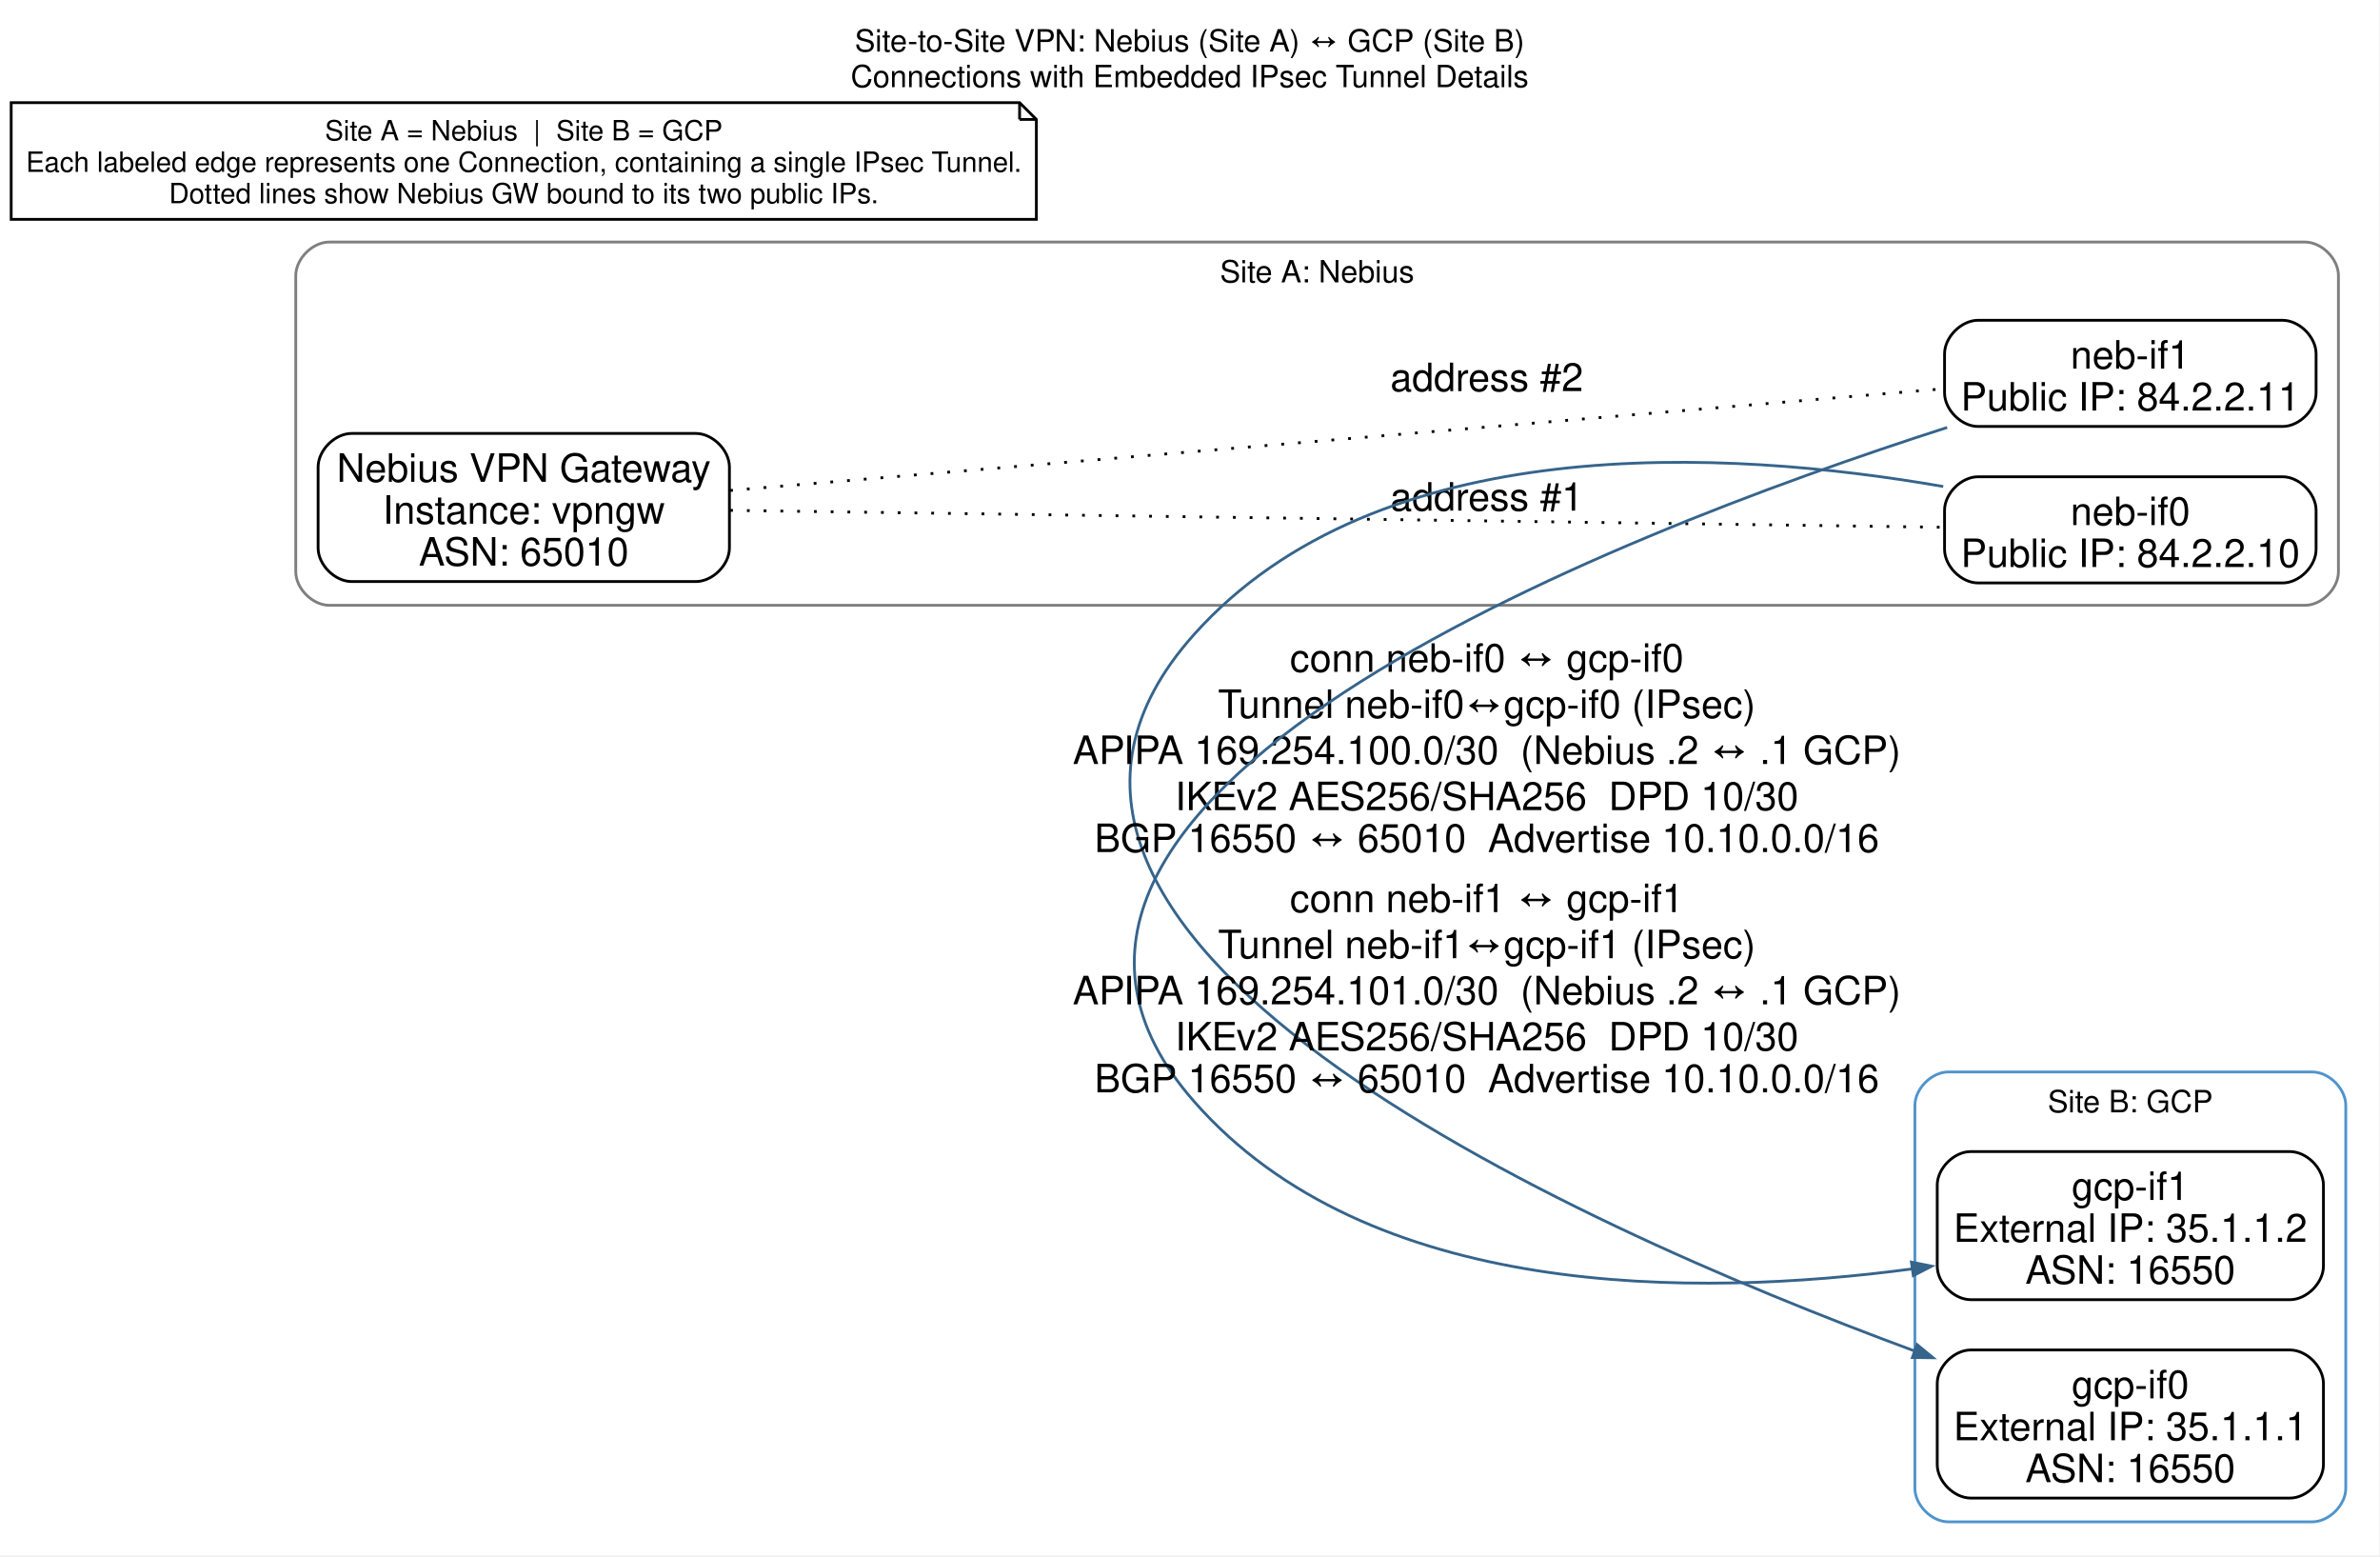
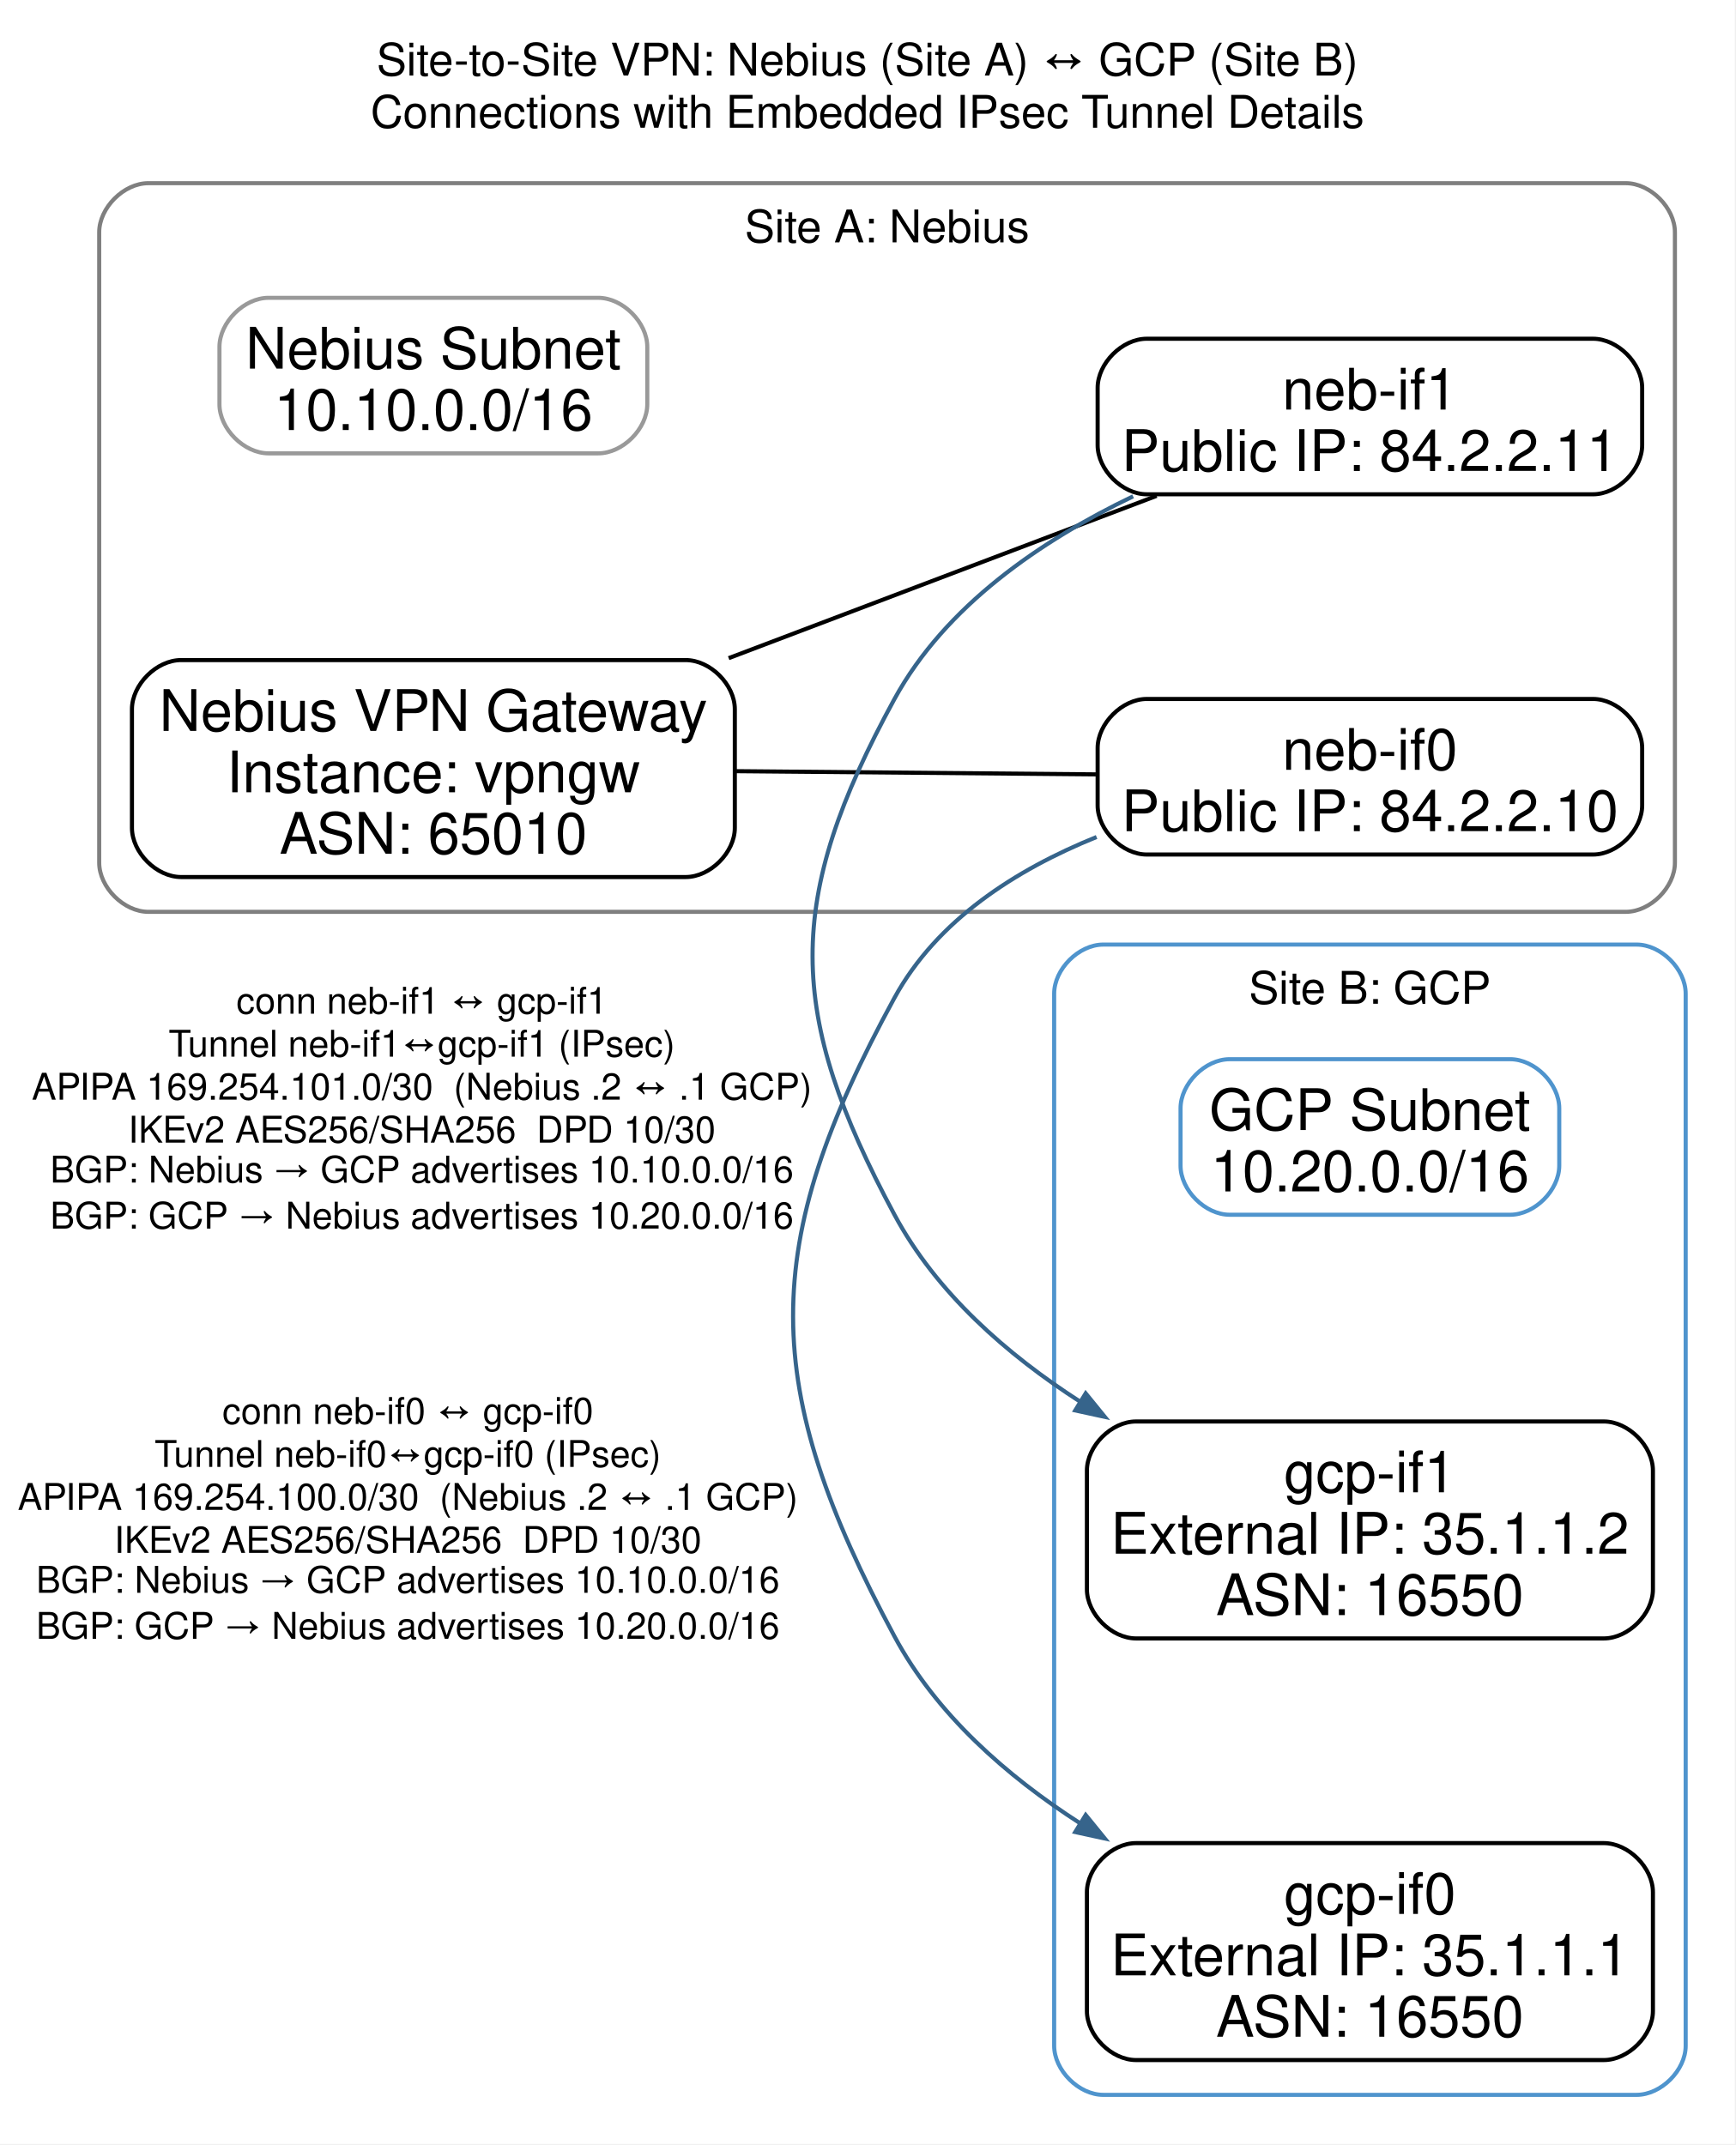
- <svg xmlns="http://www.w3.org/2000/svg" width="852pt" height="557pt" viewBox="0.00 0.00 852.00 557.00">
-   <g id="graph0" class="graph" transform="scale(1 1) rotate(0) translate(4 552.62)">
-     <polygon fill="white" stroke="none" points="-4,4 -4,-552.62 847.75,-552.62 847.75,4 -4,4" />
-     <text xml:space="preserve" text-anchor="middle" x="421.88" y="-534.17" font-family="Helvetica,sans-Serif" font-size="11.00">Site-to-Site VPN: Nebius (Site A) ↔ GCP (Site B)</text>
-     <text xml:space="preserve" text-anchor="middle" x="421.88" y="-521.42" font-family="Helvetica,sans-Serif" font-size="11.00">Connections with Embedded IPsec Tunnel Details</text>
+ <svg xmlns="http://www.w3.org/2000/svg" width="424pt" height="524pt" viewBox="0.00 0.00 424.00 524.00">
+   <g id="graph0" class="graph" transform="scale(1 1) rotate(0) translate(4 519.75)">
+     <polygon fill="white" stroke="none" points="-4,4 -4,-519.75 419.73,-519.75 419.73,4 -4,4" />
+     <text xml:space="preserve" text-anchor="middle" x="207.86" y="-501.3" font-family="Helvetica,sans-Serif" font-size="11.00">Site-to-Site VPN: Nebius (Site A) ↔ GCP (Site B)</text>
+     <text xml:space="preserve" text-anchor="middle" x="207.86" y="-488.55" font-family="Helvetica,sans-Serif" font-size="11.00">Connections with Embedded IPsec Tunnel Details</text>
    <g id="clust1" class="cluster">
-       <path fill="none" stroke="#7f7f7f" d="M113.88,-336C113.88,-336 821.12,-336 821.12,-336 827.12,-336 833.12,-342 833.12,-348 833.12,-348 833.12,-454 833.12,-454 833.12,-460 827.12,-466 821.12,-466 821.12,-466 113.87,-466 113.87,-466 107.88,-466 101.88,-460 101.88,-454 101.88,-454 101.88,-348 101.88,-348 101.88,-342 107.88,-336 113.88,-336" />
-       <text xml:space="preserve" text-anchor="middle" x="467.5" y="-451.55" font-family="Helvetica,sans-Serif" font-size="11.00">Site A: Nebius</text>
+       <path fill="none" stroke="#7f7f7f" d="M32.23,-297C32.23,-297 393.1,-297 393.1,-297 399.1,-297 405.1,-303 405.1,-309 405.1,-309 405.1,-463 405.1,-463 405.1,-469 399.1,-475 393.1,-475 393.1,-475 32.23,-475 32.23,-475 26.23,-475 20.23,-469 20.23,-463 20.23,-463 20.23,-309 20.23,-309 20.23,-303 26.23,-297 32.23,-297" />
+       <text xml:space="preserve" text-anchor="middle" x="212.67" y="-460.55" font-family="Helvetica,sans-Serif" font-size="11.00">Site A: Nebius</text>
    </g>
-     <g id="clust3" class="cluster">
-       <path fill="none" stroke="#4f94cd" d="M693.5,-8C693.5,-8 823.75,-8 823.75,-8 829.75,-8 835.75,-14 835.75,-20 835.75,-20 835.75,-157 835.75,-157 835.75,-163 829.75,-169 823.75,-169 823.75,-169 693.5,-169 693.5,-169 687.5,-169 681.5,-163 681.5,-157 681.5,-157 681.5,-20 681.5,-20 681.5,-14 687.5,-8 693.5,-8" />
-       <text xml:space="preserve" text-anchor="middle" x="758.62" y="-154.55" font-family="Helvetica,sans-Serif" font-size="11.00">Site B: GCP</text>
+     <g id="clust4" class="cluster">
+       <path fill="none" stroke="#4f94cd" d="M265.48,-8C265.48,-8 395.73,-8 395.73,-8 401.73,-8 407.73,-14 407.73,-20 407.73,-20 407.73,-277 407.73,-277 407.73,-283 401.73,-289 395.73,-289 395.73,-289 265.48,-289 265.48,-289 259.48,-289 253.48,-283 253.48,-277 253.48,-277 253.48,-20 253.48,-20 253.48,-14 259.48,-8 265.48,-8" />
+       <text xml:space="preserve" text-anchor="middle" x="330.6" y="-274.55" font-family="Helvetica,sans-Serif" font-size="11.00">Site B: GCP</text>
    </g>
    <g id="node1" class="node">
-       <path fill="none" stroke="black" d="M245.12,-397.5C245.12,-397.5 121.88,-397.5 121.88,-397.5 115.88,-397.5 109.88,-391.5 109.88,-385.5 109.88,-385.5 109.88,-356.5 109.88,-356.5 109.88,-350.5 115.88,-344.5 121.88,-344.5 121.88,-344.5 245.12,-344.5 245.12,-344.5 251.12,-344.5 257.12,-350.5 257.12,-356.5 257.12,-356.5 257.12,-385.5 257.12,-385.5 257.12,-391.5 251.12,-397.5 245.12,-397.5" />
-       <text xml:space="preserve" text-anchor="middle" x="183.5" y="-380.2" font-family="Helvetica,sans-Serif" font-size="14.00">Nebius VPN Gateway</text>
-       <text xml:space="preserve" text-anchor="middle" x="183.5" y="-365.2" font-family="Helvetica,sans-Serif" font-size="14.00">Instance: vpngw</text>
-       <text xml:space="preserve" text-anchor="middle" x="183.5" y="-350.2" font-family="Helvetica,sans-Serif" font-size="14.00">ASN: 65010</text>
+       <path fill="none" stroke="black" d="M163.48,-358.5C163.48,-358.5 40.23,-358.5 40.23,-358.5 34.23,-358.5 28.23,-352.5 28.23,-346.5 28.23,-346.5 28.23,-317.5 28.23,-317.5 28.23,-311.5 34.23,-305.5 40.23,-305.5 40.23,-305.5 163.48,-305.5 163.48,-305.5 169.48,-305.5 175.48,-311.5 175.48,-317.5 175.48,-317.5 175.48,-346.5 175.48,-346.5 175.48,-352.5 169.48,-358.5 163.48,-358.5" />
+       <text xml:space="preserve" text-anchor="middle" x="101.85" y="-341.2" font-family="Helvetica,sans-Serif" font-size="14.00">Nebius VPN Gateway</text>
+       <text xml:space="preserve" text-anchor="middle" x="101.85" y="-326.2" font-family="Helvetica,sans-Serif" font-size="14.00">Instance: vpngw</text>
+       <text xml:space="preserve" text-anchor="middle" x="101.85" y="-311.2" font-family="Helvetica,sans-Serif" font-size="14.00">ASN: 65010</text>
    </g>
    <g id="node2" class="node">
-       <path fill="none" stroke="black" d="M813.12,-382C813.12,-382 704.12,-382 704.12,-382 698.12,-382 692.12,-376 692.12,-370 692.12,-370 692.12,-356 692.12,-356 692.12,-350 698.12,-344 704.12,-344 704.12,-344 813.12,-344 813.12,-344 819.12,-344 825.12,-350 825.12,-356 825.12,-356 825.12,-370 825.12,-370 825.12,-376 819.12,-382 813.12,-382" />
-       <text xml:space="preserve" text-anchor="middle" x="758.62" y="-364.7" font-family="Helvetica,sans-Serif" font-size="14.00">neb-if0</text>
-       <text xml:space="preserve" text-anchor="middle" x="758.62" y="-349.7" font-family="Helvetica,sans-Serif" font-size="14.00">Public IP: 84.2.2.10</text>
+       <path fill="none" stroke="black" d="M385.1,-349C385.1,-349 276.1,-349 276.1,-349 270.1,-349 264.1,-343 264.1,-337 264.1,-337 264.1,-323 264.1,-323 264.1,-317 270.1,-311 276.1,-311 276.1,-311 385.1,-311 385.1,-311 391.1,-311 397.1,-317 397.1,-323 397.1,-323 397.1,-337 397.1,-337 397.1,-343 391.1,-349 385.1,-349" />
+       <text xml:space="preserve" text-anchor="middle" x="330.6" y="-331.7" font-family="Helvetica,sans-Serif" font-size="14.00">neb-if0</text>
+       <text xml:space="preserve" text-anchor="middle" x="330.6" y="-316.7" font-family="Helvetica,sans-Serif" font-size="14.00">Public IP: 84.2.2.10</text>
    </g>
    <g id="edge1" class="edge">
-       <path fill="none" stroke="black" stroke-dasharray="1,5" d="M257.38,-369.98C369.83,-368.41 583.94,-365.42 691.9,-363.92" />
-       <text xml:space="preserve" text-anchor="middle" x="528.25" y="-369.88" font-family="Helvetica,sans-Serif" font-size="14.00">address #1</text>
+       <path fill="none" stroke="black" d="M175.85,-331.36C204.07,-331.11 236.14,-330.82 263.65,-330.58" />
    </g>
    <g id="node3" class="node">
-       <path fill="none" stroke="black" d="M813.12,-438C813.12,-438 704.12,-438 704.12,-438 698.12,-438 692.12,-432 692.12,-426 692.12,-426 692.12,-412 692.12,-412 692.12,-406 698.12,-400 704.12,-400 704.12,-400 813.12,-400 813.12,-400 819.12,-400 825.12,-406 825.12,-412 825.12,-412 825.12,-426 825.12,-426 825.12,-432 819.12,-438 813.12,-438" />
-       <text xml:space="preserve" text-anchor="middle" x="758.62" y="-420.7" font-family="Helvetica,sans-Serif" font-size="14.00">neb-if1</text>
-       <text xml:space="preserve" text-anchor="middle" x="758.62" y="-405.7" font-family="Helvetica,sans-Serif" font-size="14.00">Public IP: 84.2.2.11</text>
+       <path fill="none" stroke="black" d="M385.1,-437C385.1,-437 276.1,-437 276.1,-437 270.1,-437 264.1,-431 264.1,-425 264.1,-425 264.1,-411 264.1,-411 264.1,-405 270.1,-399 276.1,-399 276.1,-399 385.1,-399 385.1,-399 391.1,-399 397.1,-405 397.1,-411 397.1,-411 397.1,-425 397.1,-425 397.1,-431 391.1,-437 385.1,-437" />
+       <text xml:space="preserve" text-anchor="middle" x="330.6" y="-419.7" font-family="Helvetica,sans-Serif" font-size="14.00">neb-if1</text>
+       <text xml:space="preserve" text-anchor="middle" x="330.6" y="-404.7" font-family="Helvetica,sans-Serif" font-size="14.00">Public IP: 84.2.2.11</text>
    </g>
    <g id="edge2" class="edge">
-       <path fill="none" stroke="black" stroke-dasharray="1,5" d="M257.38,-377.1C369.83,-386.52 583.94,-404.45 691.9,-413.5" />
-       <text xml:space="preserve" text-anchor="middle" x="528.25" y="-412.65" font-family="Helvetica,sans-Serif" font-size="14.00">address #2</text>
+       <path fill="none" stroke="black" d="M173.98,-358.97C207.88,-371.83 247.66,-386.92 278.51,-398.62" />
+     </g>
+     <g id="node5" class="node">
+       <path fill="none" stroke="black" d="M387.73,-69.5C387.73,-69.5 273.48,-69.5 273.48,-69.5 267.48,-69.5 261.48,-63.5 261.48,-57.5 261.48,-57.5 261.48,-28.5 261.48,-28.5 261.48,-22.5 267.48,-16.5 273.48,-16.5 273.48,-16.5 387.73,-16.5 387.73,-16.5 393.73,-16.5 399.73,-22.5 399.73,-28.5 399.73,-28.5 399.73,-57.5 399.73,-57.5 399.73,-63.5 393.73,-69.5 387.73,-69.5" />
+       <text xml:space="preserve" text-anchor="middle" x="330.6" y="-52.2" font-family="Helvetica,sans-Serif" font-size="14.00">gcp-if0</text>
+       <text xml:space="preserve" text-anchor="middle" x="330.6" y="-37.2" font-family="Helvetica,sans-Serif" font-size="14.00">External IP: 35.1.1.1</text>
+       <text xml:space="preserve" text-anchor="middle" x="330.6" y="-22.2" font-family="Helvetica,sans-Serif" font-size="14.00">ASN: 16550</text>
+     </g>
+     <g id="edge4" class="edge">
+       <path fill="none" stroke="#36648b" d="M263.84,-315.28C244,-307.26 224.83,-294.92 214.48,-276 181.22,-215.17 181.69,-181.09 214.48,-120 224.68,-101 241.86,-85.89 259.93,-74.27" />
+       <polygon fill="#36648b" stroke="#36648b" points="261.18,-76.37 265.86,-70.62 258.62,-72.2 261.18,-76.37" />
+       <text xml:space="preserve" text-anchor="middle" x="95.62" y="-171.9" font-family="Helvetica,sans-Serif" font-size="9.00">conn neb-if0 ↔ gcp-if0</text>
+       <text xml:space="preserve" text-anchor="middle" x="95.62" y="-161.4" font-family="Helvetica,sans-Serif" font-size="9.00">Tunnel neb-if0↔gcp-if0 (IPsec)</text>
+       <text xml:space="preserve" text-anchor="middle" x="95.62" y="-150.9" font-family="Helvetica,sans-Serif" font-size="9.00">APIPA 169.254.100.0/30  (Nebius .2 ↔ .1 GCP)</text>
+       <text xml:space="preserve" text-anchor="middle" x="95.62" y="-140.4" font-family="Helvetica,sans-Serif" font-size="9.00">IKEv2 AES256/SHA256  DPD 10/30</text>
+       <text xml:space="preserve" text-anchor="middle" x="95.62" y="-130.65" font-family="Helvetica,sans-Serif" font-size="9.00">BGP: Nebius → GCP advertises 10.10.0.0/16</text>
+       <text xml:space="preserve" text-anchor="middle" x="95.62" y="-119.4" font-family="Helvetica,sans-Serif" font-size="9.00">BGP: GCP → Nebius advertises 10.20.0.0/16</text>
+     </g>
+     <g id="node6" class="node">
+       <path fill="none" stroke="black" d="M387.73,-172.5C387.73,-172.5 273.48,-172.5 273.48,-172.5 267.48,-172.5 261.48,-166.5 261.48,-160.5 261.48,-160.5 261.48,-131.5 261.48,-131.5 261.48,-125.5 267.48,-119.5 273.48,-119.5 273.48,-119.5 387.73,-119.5 387.73,-119.5 393.73,-119.5 399.73,-125.5 399.73,-131.5 399.73,-131.5 399.73,-160.5 399.73,-160.5 399.73,-166.5 393.73,-172.5 387.73,-172.5" />
+       <text xml:space="preserve" text-anchor="middle" x="330.6" y="-155.2" font-family="Helvetica,sans-Serif" font-size="14.00">gcp-if1</text>
+       <text xml:space="preserve" text-anchor="middle" x="330.6" y="-140.2" font-family="Helvetica,sans-Serif" font-size="14.00">External IP: 35.1.1.2</text>
+       <text xml:space="preserve" text-anchor="middle" x="330.6" y="-125.2" font-family="Helvetica,sans-Serif" font-size="14.00">ASN: 16550</text>
+     </g>
+     <g id="edge5" class="edge">
+       <path fill="none" stroke="#36648b" d="M272.76,-398.5C250.25,-387.7 226.91,-371.74 214.48,-349 187.61,-299.87 187.99,-272.34 214.48,-223 224.68,-204 241.86,-188.89 259.93,-177.27" />
+       <polygon fill="#36648b" stroke="#36648b" points="261.18,-179.37 265.86,-173.62 258.62,-175.2 261.18,-179.37" />
+       <text xml:space="preserve" text-anchor="middle" x="99.04" y="-272.12" font-family="Helvetica,sans-Serif" font-size="9.00">conn neb-if1 ↔ gcp-if1</text>
+       <text xml:space="preserve" text-anchor="middle" x="99.04" y="-261.62" font-family="Helvetica,sans-Serif" font-size="9.00">Tunnel neb-if1↔gcp-if1 (IPsec)</text>
+       <text xml:space="preserve" text-anchor="middle" x="99.04" y="-251.12" font-family="Helvetica,sans-Serif" font-size="9.00">APIPA 169.254.101.0/30  (Nebius .2 ↔ .1 GCP)</text>
+       <text xml:space="preserve" text-anchor="middle" x="99.04" y="-240.62" font-family="Helvetica,sans-Serif" font-size="9.00">IKEv2 AES256/SHA256  DPD 10/30</text>
+       <text xml:space="preserve" text-anchor="middle" x="99.04" y="-230.87" font-family="Helvetica,sans-Serif" font-size="9.00">BGP: Nebius → GCP advertises 10.10.0.0/16</text>
+       <text xml:space="preserve" text-anchor="middle" x="99.04" y="-219.62" font-family="Helvetica,sans-Serif" font-size="9.00">BGP: GCP → Nebius advertises 10.20.0.0/16</text>
    </g>
    <g id="node4" class="node">
-       <path fill="none" stroke="black" d="M815.75,-69.5C815.75,-69.5 701.5,-69.5 701.5,-69.5 695.5,-69.5 689.5,-63.5 689.5,-57.5 689.5,-57.5 689.5,-28.5 689.5,-28.5 689.5,-22.5 695.5,-16.5 701.5,-16.5 701.5,-16.5 815.75,-16.5 815.75,-16.5 821.75,-16.5 827.75,-22.5 827.75,-28.5 827.75,-28.5 827.75,-57.5 827.75,-57.5 827.75,-63.5 821.75,-69.5 815.75,-69.5" />
-       <text xml:space="preserve" text-anchor="middle" x="758.62" y="-52.2" font-family="Helvetica,sans-Serif" font-size="14.00">gcp-if0</text>
-       <text xml:space="preserve" text-anchor="middle" x="758.62" y="-37.2" font-family="Helvetica,sans-Serif" font-size="14.00">External IP: 35.1.1.1</text>
-       <text xml:space="preserve" text-anchor="middle" x="758.62" y="-22.2" font-family="Helvetica,sans-Serif" font-size="14.00">ASN: 16550</text>
+       <path fill="none" stroke="#999999" d="M142.1,-447C142.1,-447 61.6,-447 61.6,-447 55.6,-447 49.6,-441 49.6,-435 49.6,-435 49.6,-421 49.6,-421 49.6,-415 55.6,-409 61.6,-409 61.6,-409 142.1,-409 142.1,-409 148.1,-409 154.1,-415 154.1,-421 154.1,-421 154.1,-435 154.1,-435 154.1,-441 148.1,-447 142.1,-447" />
+       <text xml:space="preserve" text-anchor="middle" x="101.85" y="-429.7" font-family="Helvetica,sans-Serif" font-size="14.00">Nebius Subnet</text>
+       <text xml:space="preserve" text-anchor="middle" x="101.85" y="-414.7" font-family="Helvetica,sans-Serif" font-size="14.00">10.10.0.0/16</text>
    </g>
-     <g id="edge4" class="edge">
-       <path fill="none" stroke="#36648b" d="M691.65,-378.51C614.34,-391.98 489.37,-399.27 423.4,-325.5 327.6,-218.4 555.43,-115.62 681.65,-69.04" />
-       <polygon fill="#36648b" stroke="#36648b" points="682.28,-71.42 688.01,-66.71 680.6,-66.81 682.28,-71.42" />
-       <text xml:space="preserve" text-anchor="middle" x="528.25" y="-312.2" font-family="Helvetica,sans-Serif" font-size="14.00">conn neb-if0 ↔ gcp-if0</text>
-       <text xml:space="preserve" text-anchor="middle" x="528.25" y="-295.7" font-family="Helvetica,sans-Serif" font-size="14.00">Tunnel neb-if0↔gcp-if0 (IPsec)</text>
-       <text xml:space="preserve" text-anchor="middle" x="528.25" y="-279.2" font-family="Helvetica,sans-Serif" font-size="14.00">APIPA 169.254.100.0/30  (Nebius .2 ↔ .1 GCP)</text>
-       <text xml:space="preserve" text-anchor="middle" x="528.25" y="-262.7" font-family="Helvetica,sans-Serif" font-size="14.00">IKEv2 AES256/SHA256  DPD 10/30</text>
-       <text xml:space="preserve" text-anchor="middle" x="528.25" y="-247.7" font-family="Helvetica,sans-Serif" font-size="14.00">BGP 16550 ↔ 65010  Advertise 10.10.0.0/16</text>
-     </g>
-     <g id="node5" class="node">
-       <path fill="none" stroke="black" d="M815.75,-140.5C815.75,-140.5 701.5,-140.5 701.5,-140.5 695.5,-140.5 689.5,-134.5 689.5,-128.5 689.5,-128.5 689.5,-99.5 689.5,-99.5 689.5,-93.5 695.5,-87.5 701.5,-87.5 701.5,-87.5 815.75,-87.5 815.75,-87.5 821.75,-87.5 827.75,-93.5 827.75,-99.5 827.75,-99.5 827.75,-128.5 827.75,-128.5 827.75,-134.5 821.75,-140.5 815.75,-140.5" />
-       <text xml:space="preserve" text-anchor="middle" x="758.62" y="-123.2" font-family="Helvetica,sans-Serif" font-size="14.00">gcp-if1</text>
-       <text xml:space="preserve" text-anchor="middle" x="758.62" y="-108.2" font-family="Helvetica,sans-Serif" font-size="14.00">External IP: 35.1.1.2</text>
-       <text xml:space="preserve" text-anchor="middle" x="758.62" y="-93.2" font-family="Helvetica,sans-Serif" font-size="14.00">ASN: 16550</text>
-     </g>
-     <g id="edge5" class="edge">
-       <path fill="none" stroke="#36648b" d="M693.05,-399.64C570.89,-360.44 329.05,-266.19 423.4,-158.5 485.82,-87.24 602.75,-88.13 680.66,-98.53" />
-       <polygon fill="#36648b" stroke="#36648b" points="680.25,-100.95 687.52,-99.5 680.93,-96.1 680.25,-100.95" />
-       <text xml:space="preserve" text-anchor="middle" x="528.25" y="-226.2" font-family="Helvetica,sans-Serif" font-size="14.00">conn neb-if1 ↔ gcp-if1</text>
-       <text xml:space="preserve" text-anchor="middle" x="528.25" y="-209.7" font-family="Helvetica,sans-Serif" font-size="14.00">Tunnel neb-if1↔gcp-if1 (IPsec)</text>
-       <text xml:space="preserve" text-anchor="middle" x="528.25" y="-193.2" font-family="Helvetica,sans-Serif" font-size="14.00">APIPA 169.254.101.0/30  (Nebius .2 ↔ .1 GCP)</text>
-       <text xml:space="preserve" text-anchor="middle" x="528.25" y="-176.7" font-family="Helvetica,sans-Serif" font-size="14.00">IKEv2 AES256/SHA256  DPD 10/30</text>
-       <text xml:space="preserve" text-anchor="middle" x="528.25" y="-161.7" font-family="Helvetica,sans-Serif" font-size="14.00">BGP 16550 ↔ 65010  Advertise 10.10.0.0/16</text>
-     </g>
-     <g id="node6" class="node">
-       <polygon fill="none" stroke="black" points="361,-515.88 0,-515.88 0,-474.12 367,-474.12 367,-509.88 361,-515.88" />
-       <polyline fill="none" stroke="black" points="361,-515.88 361,-509.88" />
-       <polyline fill="none" stroke="black" points="367,-509.88 361,-509.88" />
-       <text xml:space="preserve" text-anchor="middle" x="183.5" y="-502.38" font-family="Helvetica,sans-Serif" font-size="10.00">Site A = Nebius  |  Site B = GCP</text>
-       <text xml:space="preserve" text-anchor="middle" x="183.5" y="-491.12" font-family="Helvetica,sans-Serif" font-size="10.00">Each labeled edge represents one Connection, containing a single IPsec Tunnel.</text>
-       <text xml:space="preserve" text-anchor="middle" x="183.5" y="-479.88" font-family="Helvetica,sans-Serif" font-size="10.00">Dotted lines show Nebius GW bound to its two public IPs.</text>
+     <g id="node7" class="node">
+       <path fill="none" stroke="#4f94cd" d="M364.85,-261C364.85,-261 296.35,-261 296.35,-261 290.35,-261 284.35,-255 284.35,-249 284.35,-249 284.35,-235 284.35,-235 284.35,-229 290.35,-223 296.35,-223 296.35,-223 364.85,-223 364.85,-223 370.85,-223 376.85,-229 376.85,-235 376.85,-235 376.85,-249 376.85,-249 376.85,-255 370.85,-261 364.85,-261" />
+       <text xml:space="preserve" text-anchor="middle" x="330.6" y="-243.7" font-family="Helvetica,sans-Serif" font-size="14.00">GCP Subnet</text>
+       <text xml:space="preserve" text-anchor="middle" x="330.6" y="-228.7" font-family="Helvetica,sans-Serif" font-size="14.00">10.20.0.0/16</text>
    </g>
  </g>
</svg>
